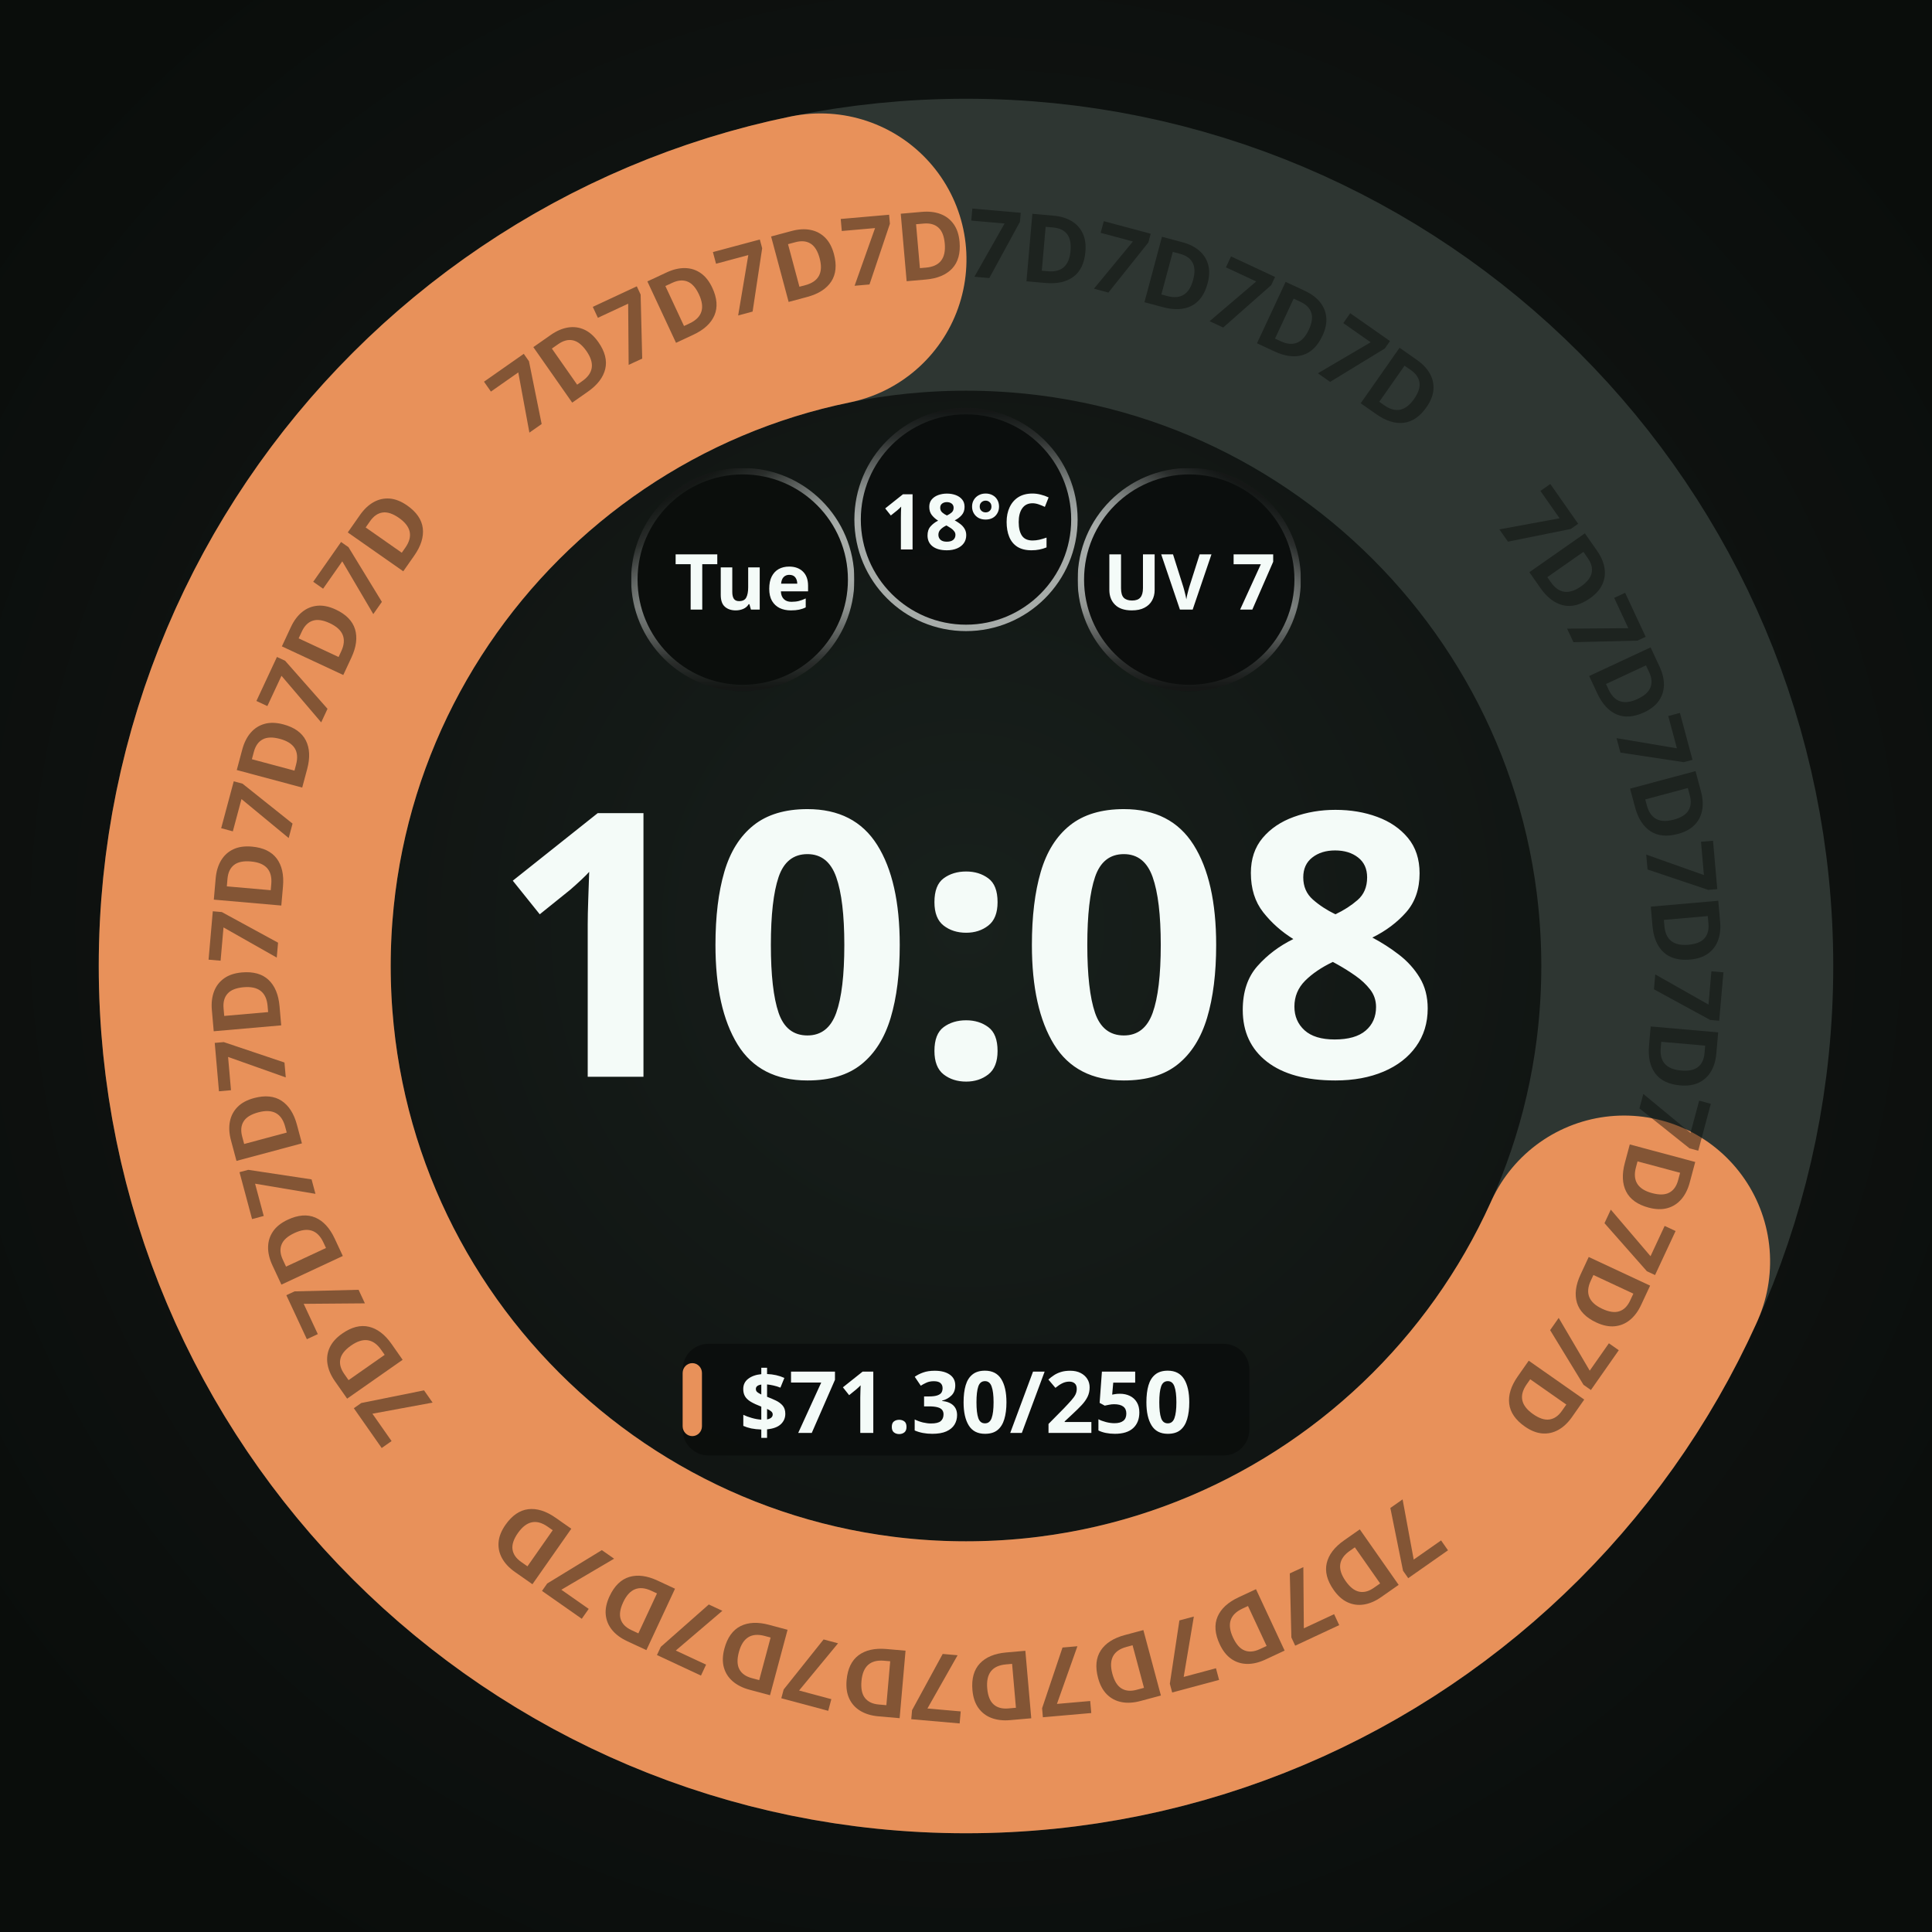
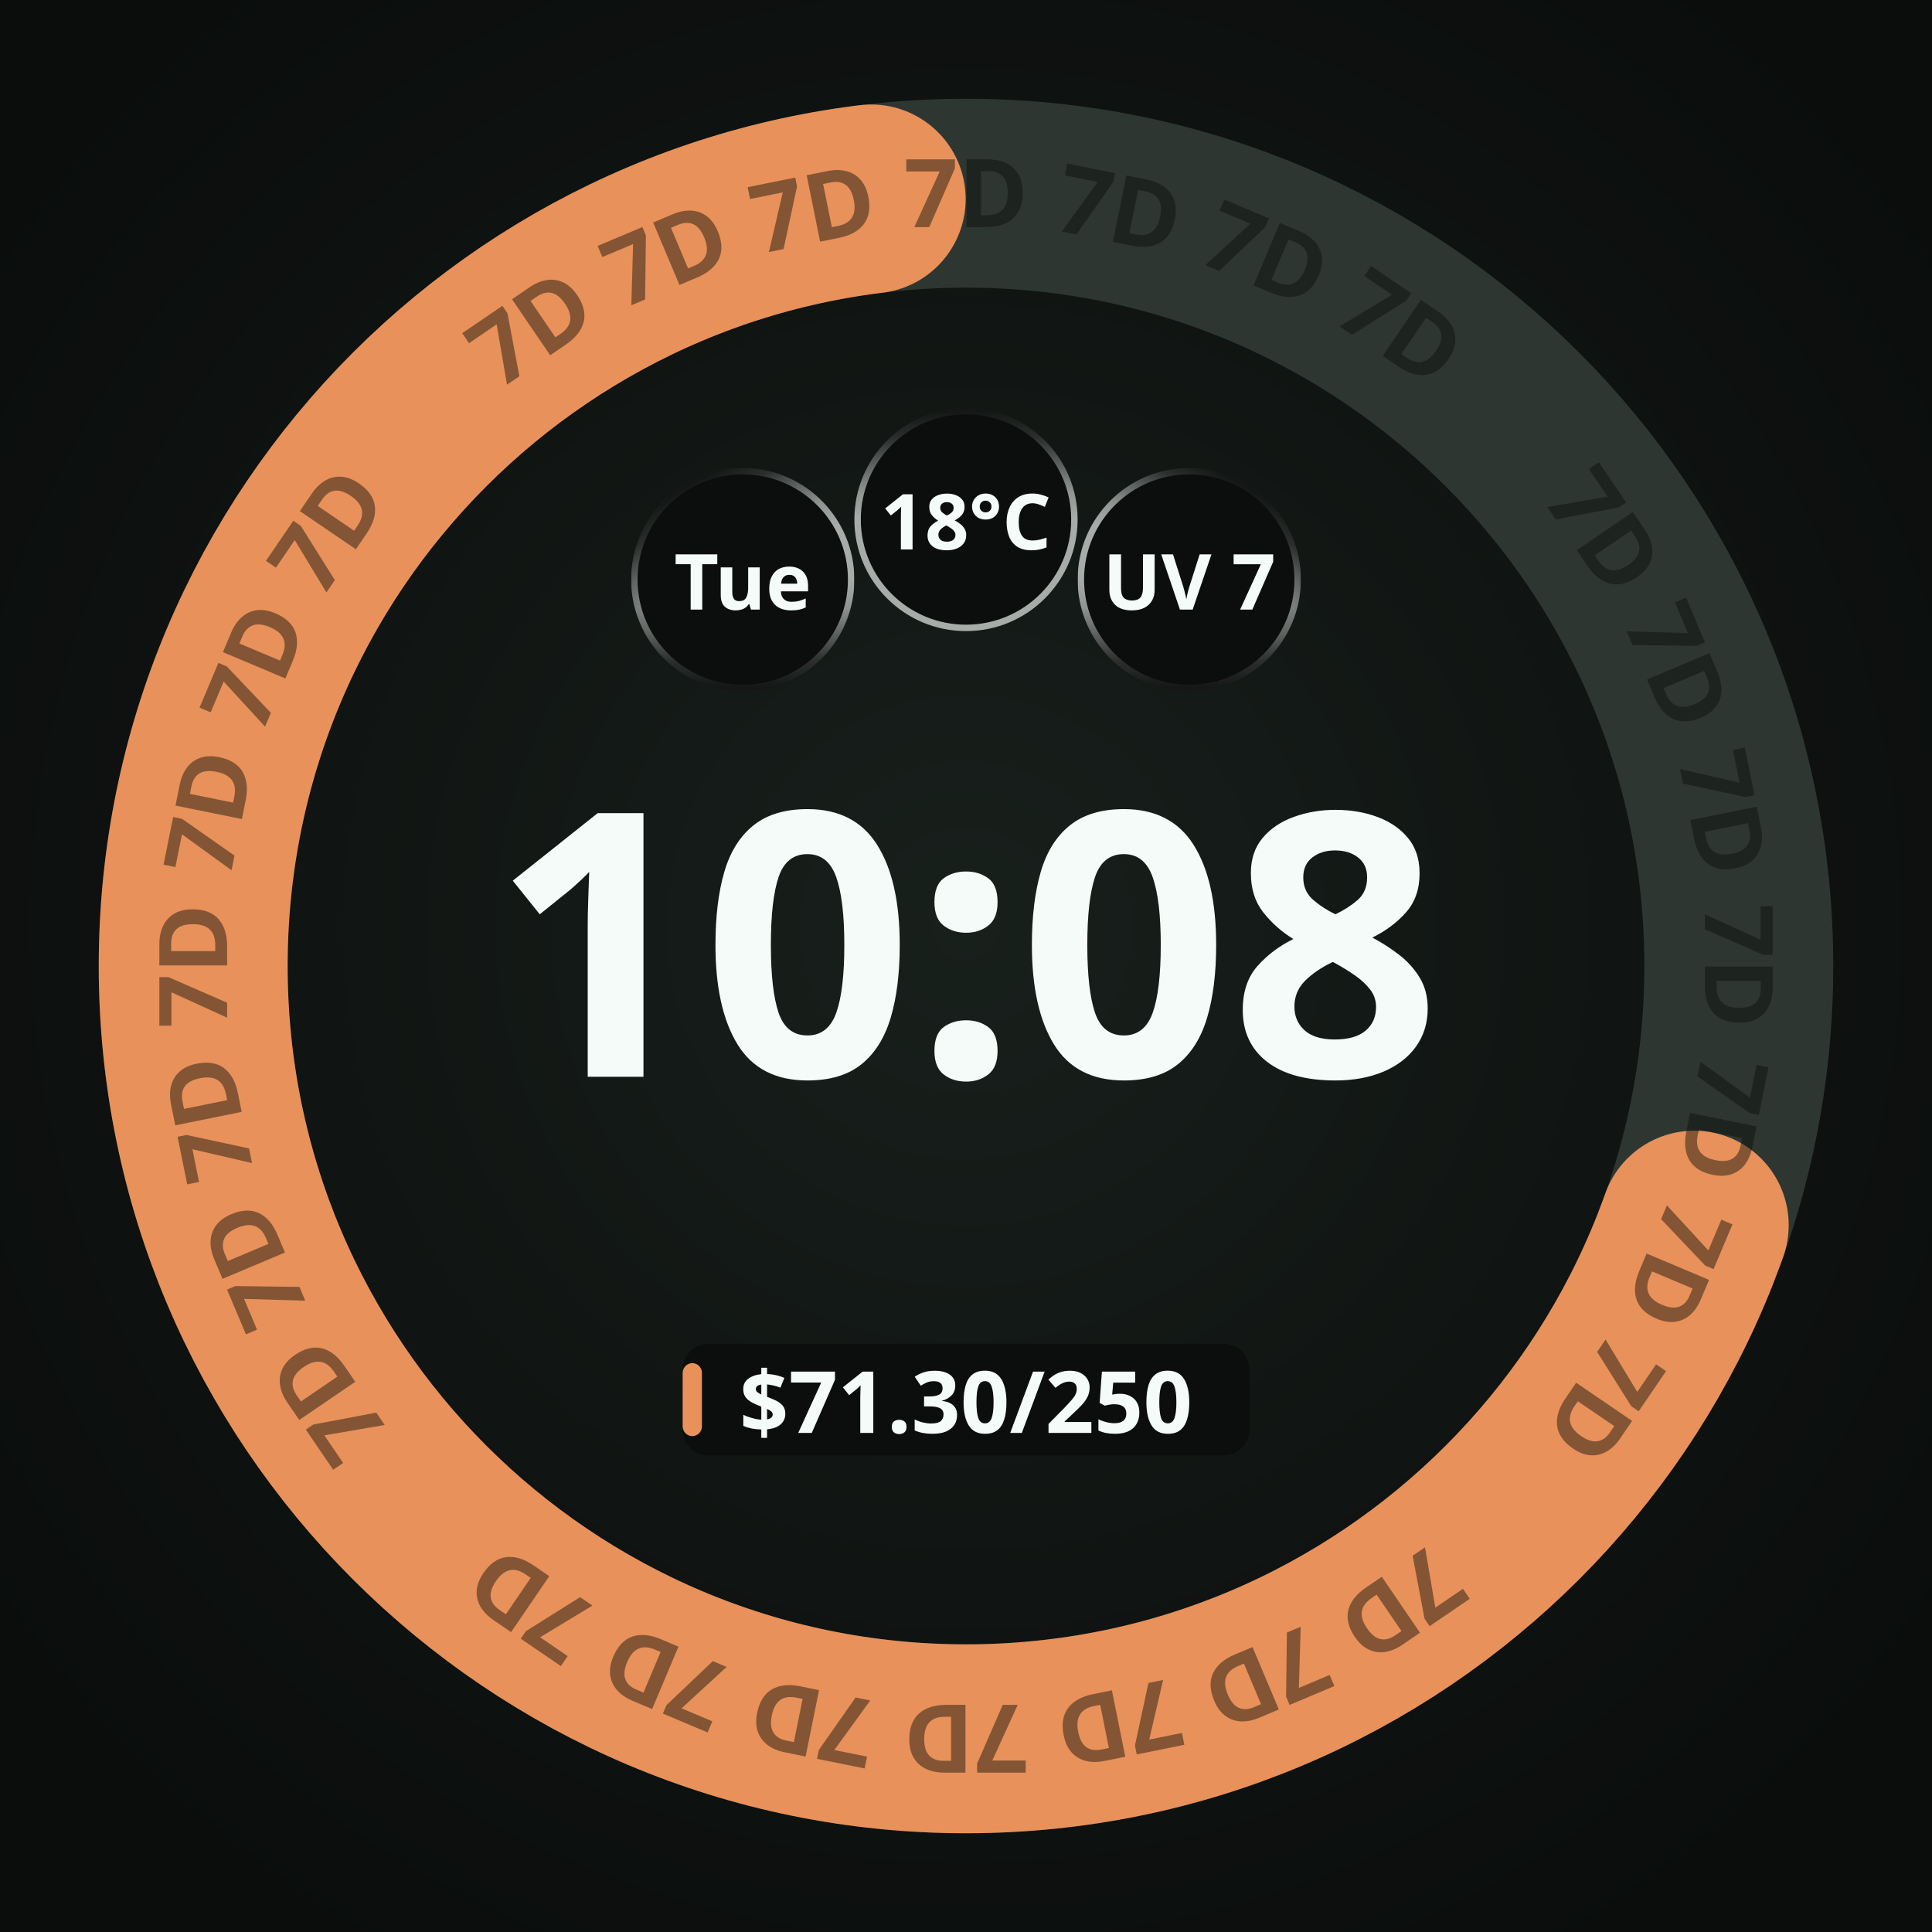
<svg xmlns="http://www.w3.org/2000/svg" width="450" height="450" viewBox="0 0 450 450" role="img" aria-label="One adaptive budget band · 7D">
  <defs>
    <radialGradient id="lift" cx="50%" cy="48%" r="62%">
      <stop offset="0%" stop-color="#18201C" />
      <stop offset="55%" stop-color="#101412" />
      <stop offset="100%" stop-color="#0A0D0B" />
    </radialGradient>
    <radialGradient id="cellRecess" cx="50%" cy="50%" r="50%">
      <stop offset="0%" stop-color="#0B0E0C" />
      <stop offset="55%" stop-color="#0B0E0C" />
      <stop offset="100%" stop-color="#242A27" />
    </radialGradient>
  </defs>
  <rect width="450" height="450" fill="url(#lift)" />
-   <circle cx="225" cy="225" r="168" fill="none" stroke="#2E3632" stroke-width="68" />
-   <circle cx="225" cy="225" r="168" fill="none" stroke="#E8915A" stroke-width="68" stroke-linecap="round" stroke-dasharray="686.74 1055.58" stroke-dashoffset="-334.84" transform="rotate(-90 225 225)" />
+   <circle cx="225" cy="225" r="180" fill="none" stroke="#2E3632" stroke-width="44" />
+   <circle cx="225" cy="225" r="180" fill="none" stroke="#E8915A" stroke-width="44" stroke-linecap="round" stroke-dasharray="764.65 1130.97" stroke-dashoffset="-344.33" transform="rotate(-90 225 225)" />
  <g font-family="Noto Sans, sans-serif" font-size="22.1" font-weight="700" fill="#0A0D0B" fill-opacity="0.45" text-anchor="middle">
-     <text x="225" y="64.9" transform="rotate(55.00 225 225)">7D</text>
-     <text x="225" y="64.9" transform="rotate(65.00 225 225)">7D</text>
-     <text x="225" y="64.9" transform="rotate(75.00 225 225)">7D</text>
-     <text x="225" y="64.9" transform="rotate(85.00 225 225)">7D</text>
-     <text x="225" y="64.9" transform="rotate(95.00 225 225)">7D</text>
-     <text x="225" y="64.9" transform="rotate(105.00 225 225)">7D</text>
-     <text x="225" y="64.9" transform="rotate(115.00 225 225)">7D</text>
-     <text x="225" y="64.9" transform="rotate(125.00 225 225)">7D</text>
-     <text x="225" y="64.9" transform="rotate(145.00 225 225)">7D</text>
-     <text x="225" y="64.9" transform="rotate(155.00 225 225)">7D</text>
-     <text x="225" y="64.9" transform="rotate(165.00 225 225)">7D</text>
-     <text x="225" y="64.9" transform="rotate(175.00 225 225)">7D</text>
-     <text x="225" y="64.9" transform="rotate(185.00 225 225)">7D</text>
-     <text x="225" y="64.9" transform="rotate(195.00 225 225)">7D</text>
-     <text x="225" y="64.9" transform="rotate(205.00 225 225)">7D</text>
-     <text x="225" y="64.9" transform="rotate(215.00 225 225)">7D</text>
-     <text x="225" y="64.9" transform="rotate(235.00 225 225)">7D</text>
-     <text x="225" y="64.9" transform="rotate(245.00 225 225)">7D</text>
-     <text x="225" y="64.9" transform="rotate(255.00 225 225)">7D</text>
-     <text x="225" y="64.9" transform="rotate(265.00 225 225)">7D</text>
-     <text x="225" y="64.9" transform="rotate(275.00 225 225)">7D</text>
-     <text x="225" y="64.9" transform="rotate(285.00 225 225)">7D</text>
-     <text x="225" y="64.9" transform="rotate(295.00 225 225)">7D</text>
-     <text x="225" y="64.9" transform="rotate(305.00 225 225)">7D</text>
-     <text x="225" y="64.9" transform="rotate(325.00 225 225)">7D</text>
-     <text x="225" y="64.9" transform="rotate(335.00 225 225)">7D</text>
-     <text x="225" y="64.9" transform="rotate(345.00 225 225)">7D</text>
-     <text x="225" y="64.9" transform="rotate(355.00 225 225)">7D</text>
-     <text x="225" y="64.9" transform="rotate(365.00 225 225)">7D</text>
-     <text x="225" y="64.9" transform="rotate(375.00 225 225)">7D</text>
-     <text x="225" y="64.9" transform="rotate(385.00 225 225)">7D</text>
-     <text x="225" y="64.9" transform="rotate(395.00 225 225)">7D</text>
+     <text x="225" y="52.9" transform="rotate(55.71 225 225)">7D</text>
+     <text x="225" y="52.9" transform="rotate(67.14 225 225)">7D</text>
+     <text x="225" y="52.9" transform="rotate(78.57 225 225)">7D</text>
+     <text x="225" y="52.9" transform="rotate(90.00 225 225)">7D</text>
+     <text x="225" y="52.9" transform="rotate(101.43 225 225)">7D</text>
+     <text x="225" y="52.9" transform="rotate(112.86 225 225)">7D</text>
+     <text x="225" y="52.9" transform="rotate(124.29 225 225)">7D</text>
+     <text x="225" y="52.9" transform="rotate(145.71 225 225)">7D</text>
+     <text x="225" y="52.9" transform="rotate(157.14 225 225)">7D</text>
+     <text x="225" y="52.9" transform="rotate(168.57 225 225)">7D</text>
+     <text x="225" y="52.9" transform="rotate(180.00 225 225)">7D</text>
+     <text x="225" y="52.9" transform="rotate(191.43 225 225)">7D</text>
+     <text x="225" y="52.9" transform="rotate(202.86 225 225)">7D</text>
+     <text x="225" y="52.9" transform="rotate(214.29 225 225)">7D</text>
+     <text x="225" y="52.9" transform="rotate(235.71 225 225)">7D</text>
+     <text x="225" y="52.9" transform="rotate(247.14 225 225)">7D</text>
+     <text x="225" y="52.9" transform="rotate(258.57 225 225)">7D</text>
+     <text x="225" y="52.9" transform="rotate(270.00 225 225)">7D</text>
+     <text x="225" y="52.9" transform="rotate(281.43 225 225)">7D</text>
+     <text x="225" y="52.9" transform="rotate(292.86 225 225)">7D</text>
+     <text x="225" y="52.9" transform="rotate(304.29 225 225)">7D</text>
+     <text x="225" y="52.9" transform="rotate(325.71 225 225)">7D</text>
+     <text x="225" y="52.9" transform="rotate(337.14 225 225)">7D</text>
+     <text x="225" y="52.9" transform="rotate(348.57 225 225)">7D</text>
+     <text x="225" y="52.9" transform="rotate(360.00 225 225)">7D</text>
+     <text x="225" y="52.9" transform="rotate(371.43 225 225)">7D</text>
+     <text x="225" y="52.9" transform="rotate(382.86 225 225)">7D</text>
+     <text x="225" y="52.9" transform="rotate(394.29 225 225)">7D</text>
  </g>
  <circle cx="173.0" cy="135.0" r="26.0" fill="#0B0E0C" />
  <defs>
    <linearGradient id="cellRing0" gradientUnits="userSpaceOnUse" x1="185.632" y1="156.863" x2="160.368" y2="113.137">
      <stop offset="0" stop-color="#F4FBF8" stop-opacity="0.667" />
      <stop offset="0.5" stop-color="#F4FBF8" stop-opacity="0.667" />
      <stop offset="0.625" stop-color="#F4FBF8" stop-opacity="0.569" />
      <stop offset="0.75" stop-color="#F4FBF8" stop-opacity="0.353" />
      <stop offset="0.875" stop-color="#F4FBF8" stop-opacity="0.137" />
      <stop offset="1" stop-color="#F4FBF8" stop-opacity="0.039" />
    </linearGradient>
    <linearGradient id="cellBottom0" gradientUnits="userSpaceOnUse" x1="173" y1="109.75" x2="173" y2="160.25">
      <stop offset="0" stop-color="white" stop-opacity="1" />
      <stop offset="0.5" stop-color="white" stop-opacity="1" />
      <stop offset="0.625" stop-color="white" stop-opacity="0.855" />
      <stop offset="0.75" stop-color="white" stop-opacity="0.529" />
      <stop offset="0.875" stop-color="white" stop-opacity="0.208" />
      <stop offset="1" stop-color="white" stop-opacity="0.059" />
    </linearGradient>
    <mask id="cellBottomMask0" maskUnits="userSpaceOnUse" x="147" y="109" width="52" height="52">
      <rect x="147" y="109" width="52" height="52" fill="url(#cellBottom0)" />
    </mask>
  </defs>
  <circle cx="173.0" cy="135.0" r="25.25" fill="none" stroke="url(#cellRing0)" stroke-width="1.50" stroke-opacity="1" mask="url(#cellBottomMask0)" />
  <text x="173.0" y="135.0" text-anchor="middle" dominant-baseline="central" font-family="Noto Sans, sans-serif" font-size="18.0" font-weight="700" fill="#F4FBF8" fill-opacity="1">Tue</text>
  <circle cx="225.0" cy="121.0" r="26.0" fill="#0B0E0C" fill-opacity="0.92" />
  <defs>
    <linearGradient id="cellRing1" gradientUnits="userSpaceOnUse" x1="225" y1="146.25" x2="225" y2="95.75">
      <stop offset="0" stop-color="#F4FBF8" stop-opacity="0.667" />
      <stop offset="0.5" stop-color="#F4FBF8" stop-opacity="0.667" />
      <stop offset="0.625" stop-color="#F4FBF8" stop-opacity="0.569" />
      <stop offset="0.75" stop-color="#F4FBF8" stop-opacity="0.353" />
      <stop offset="0.875" stop-color="#F4FBF8" stop-opacity="0.137" />
      <stop offset="1" stop-color="#F4FBF8" stop-opacity="0.039" />
    </linearGradient>
  </defs>
  <circle cx="225.0" cy="121.0" r="25.25" fill="none" stroke="url(#cellRing1)" stroke-width="1.50" stroke-opacity="1" />
  <text x="225.0" y="121.0" text-anchor="middle" dominant-baseline="central" font-family="Noto Sans, sans-serif" font-size="18.0" font-weight="700" fill="#F4FBF8" fill-opacity="1">18°C</text>
  <circle cx="277.0" cy="135.0" r="26.0" fill="#0B0E0C" fill-opacity="0.92" />
  <defs>
    <linearGradient id="cellRing2" gradientUnits="userSpaceOnUse" x1="264.368" y1="156.863" x2="289.632" y2="113.137">
      <stop offset="0" stop-color="#F4FBF8" stop-opacity="0.667" />
      <stop offset="0.5" stop-color="#F4FBF8" stop-opacity="0.667" />
      <stop offset="0.625" stop-color="#F4FBF8" stop-opacity="0.569" />
      <stop offset="0.75" stop-color="#F4FBF8" stop-opacity="0.353" />
      <stop offset="0.875" stop-color="#F4FBF8" stop-opacity="0.137" />
      <stop offset="1" stop-color="#F4FBF8" stop-opacity="0.039" />
    </linearGradient>
    <linearGradient id="cellBottom2" gradientUnits="userSpaceOnUse" x1="277" y1="109.75" x2="277" y2="160.25">
      <stop offset="0" stop-color="white" stop-opacity="1" />
      <stop offset="0.5" stop-color="white" stop-opacity="1" />
      <stop offset="0.625" stop-color="white" stop-opacity="0.855" />
      <stop offset="0.75" stop-color="white" stop-opacity="0.529" />
      <stop offset="0.875" stop-color="white" stop-opacity="0.208" />
      <stop offset="1" stop-color="white" stop-opacity="0.059" />
    </linearGradient>
    <mask id="cellBottomMask2" maskUnits="userSpaceOnUse" x="251" y="109" width="52" height="52">
      <rect x="251" y="109" width="52" height="52" fill="url(#cellBottom2)" />
    </mask>
  </defs>
  <circle cx="277.0" cy="135.0" r="25.25" fill="none" stroke="url(#cellRing2)" stroke-width="1.50" stroke-opacity="1" mask="url(#cellBottomMask2)" />
  <text x="277.0" y="135.0" text-anchor="middle" dominant-baseline="central" font-family="Noto Sans, sans-serif" font-size="18.0" font-weight="700" fill="#F4FBF8" fill-opacity="1">UV 7</text>
  <text x="225" y="250.8" text-anchor="middle" font-family="Noto Sans, sans-serif" font-size="86.0" font-weight="700" fill="#F4FBF8">10:08</text>
  <rect x="159.0" y="313.0" width="132.0" height="26.0" rx="6.0" fill="#0B0E0C" fill-opacity="0.92" />
  <rect x="159.0" y="317.5" width="4.5" height="17.0" rx="2.3" fill="#E8915A" />
  <text x="225.0" y="326.0" text-anchor="middle" dominant-baseline="central" font-family="Noto Sans, sans-serif" font-size="20.0" font-weight="700" fill="#F4FBF8">$71.30/250</text>
</svg>
